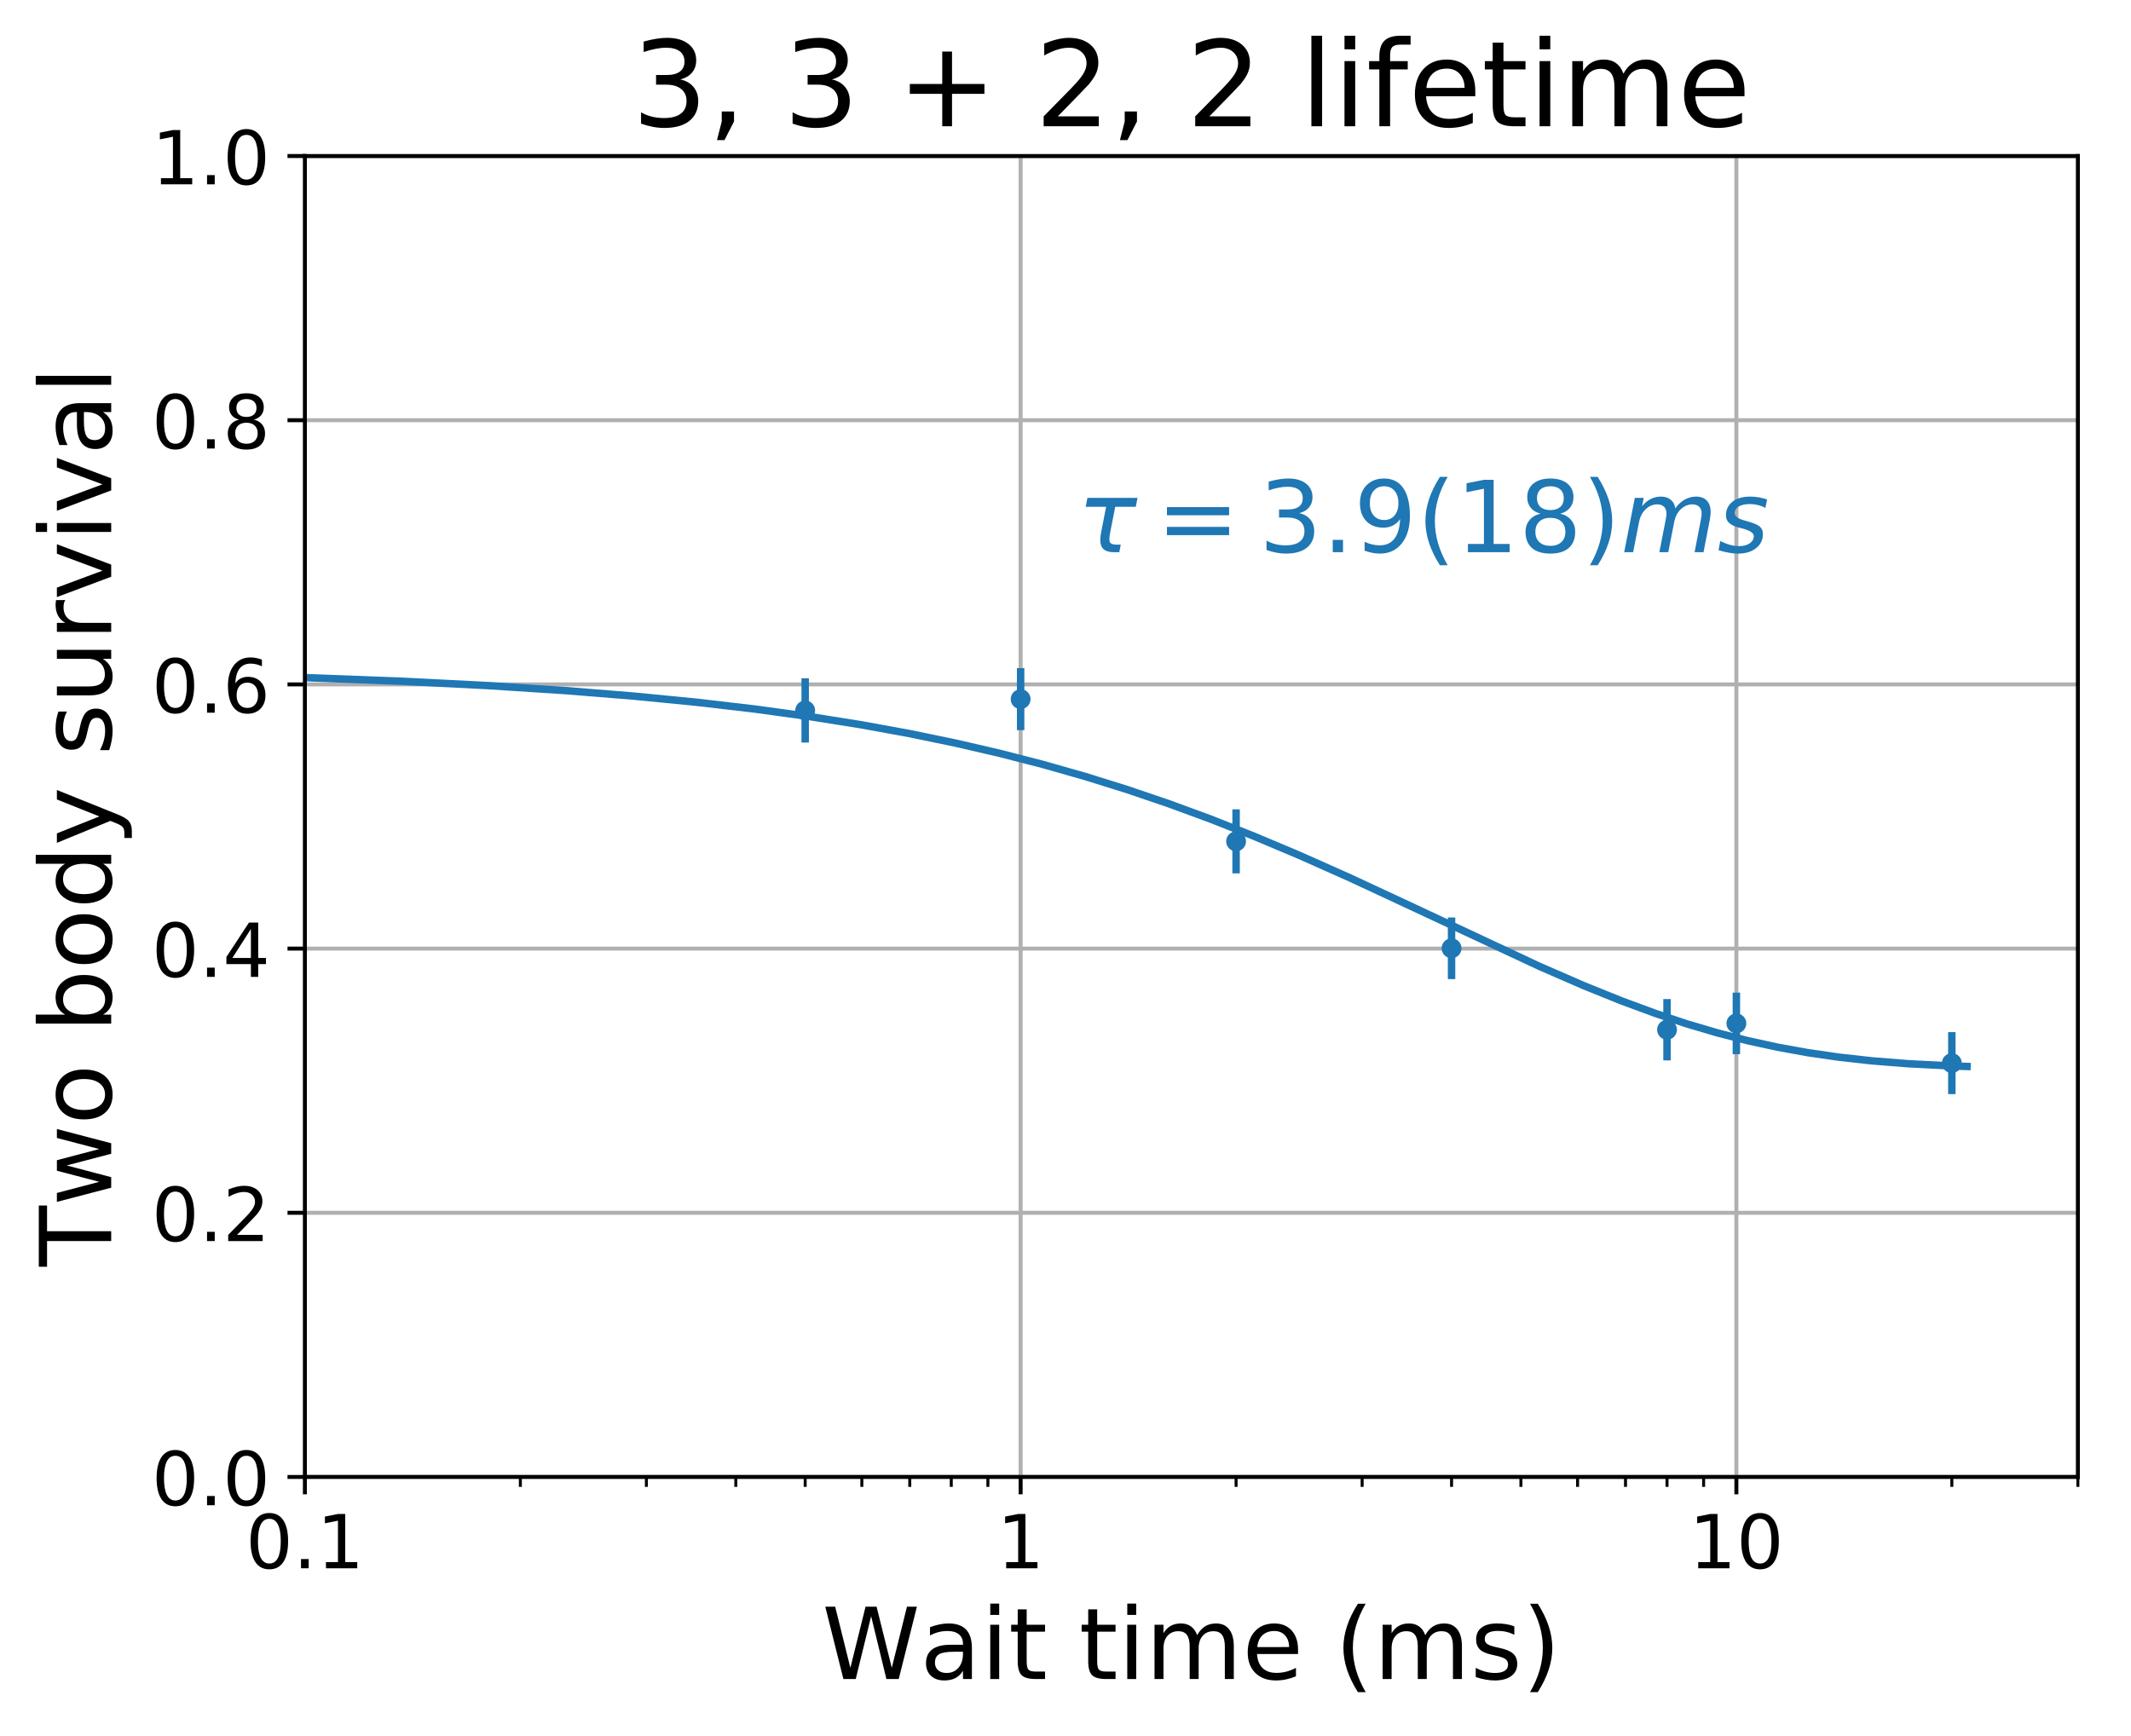
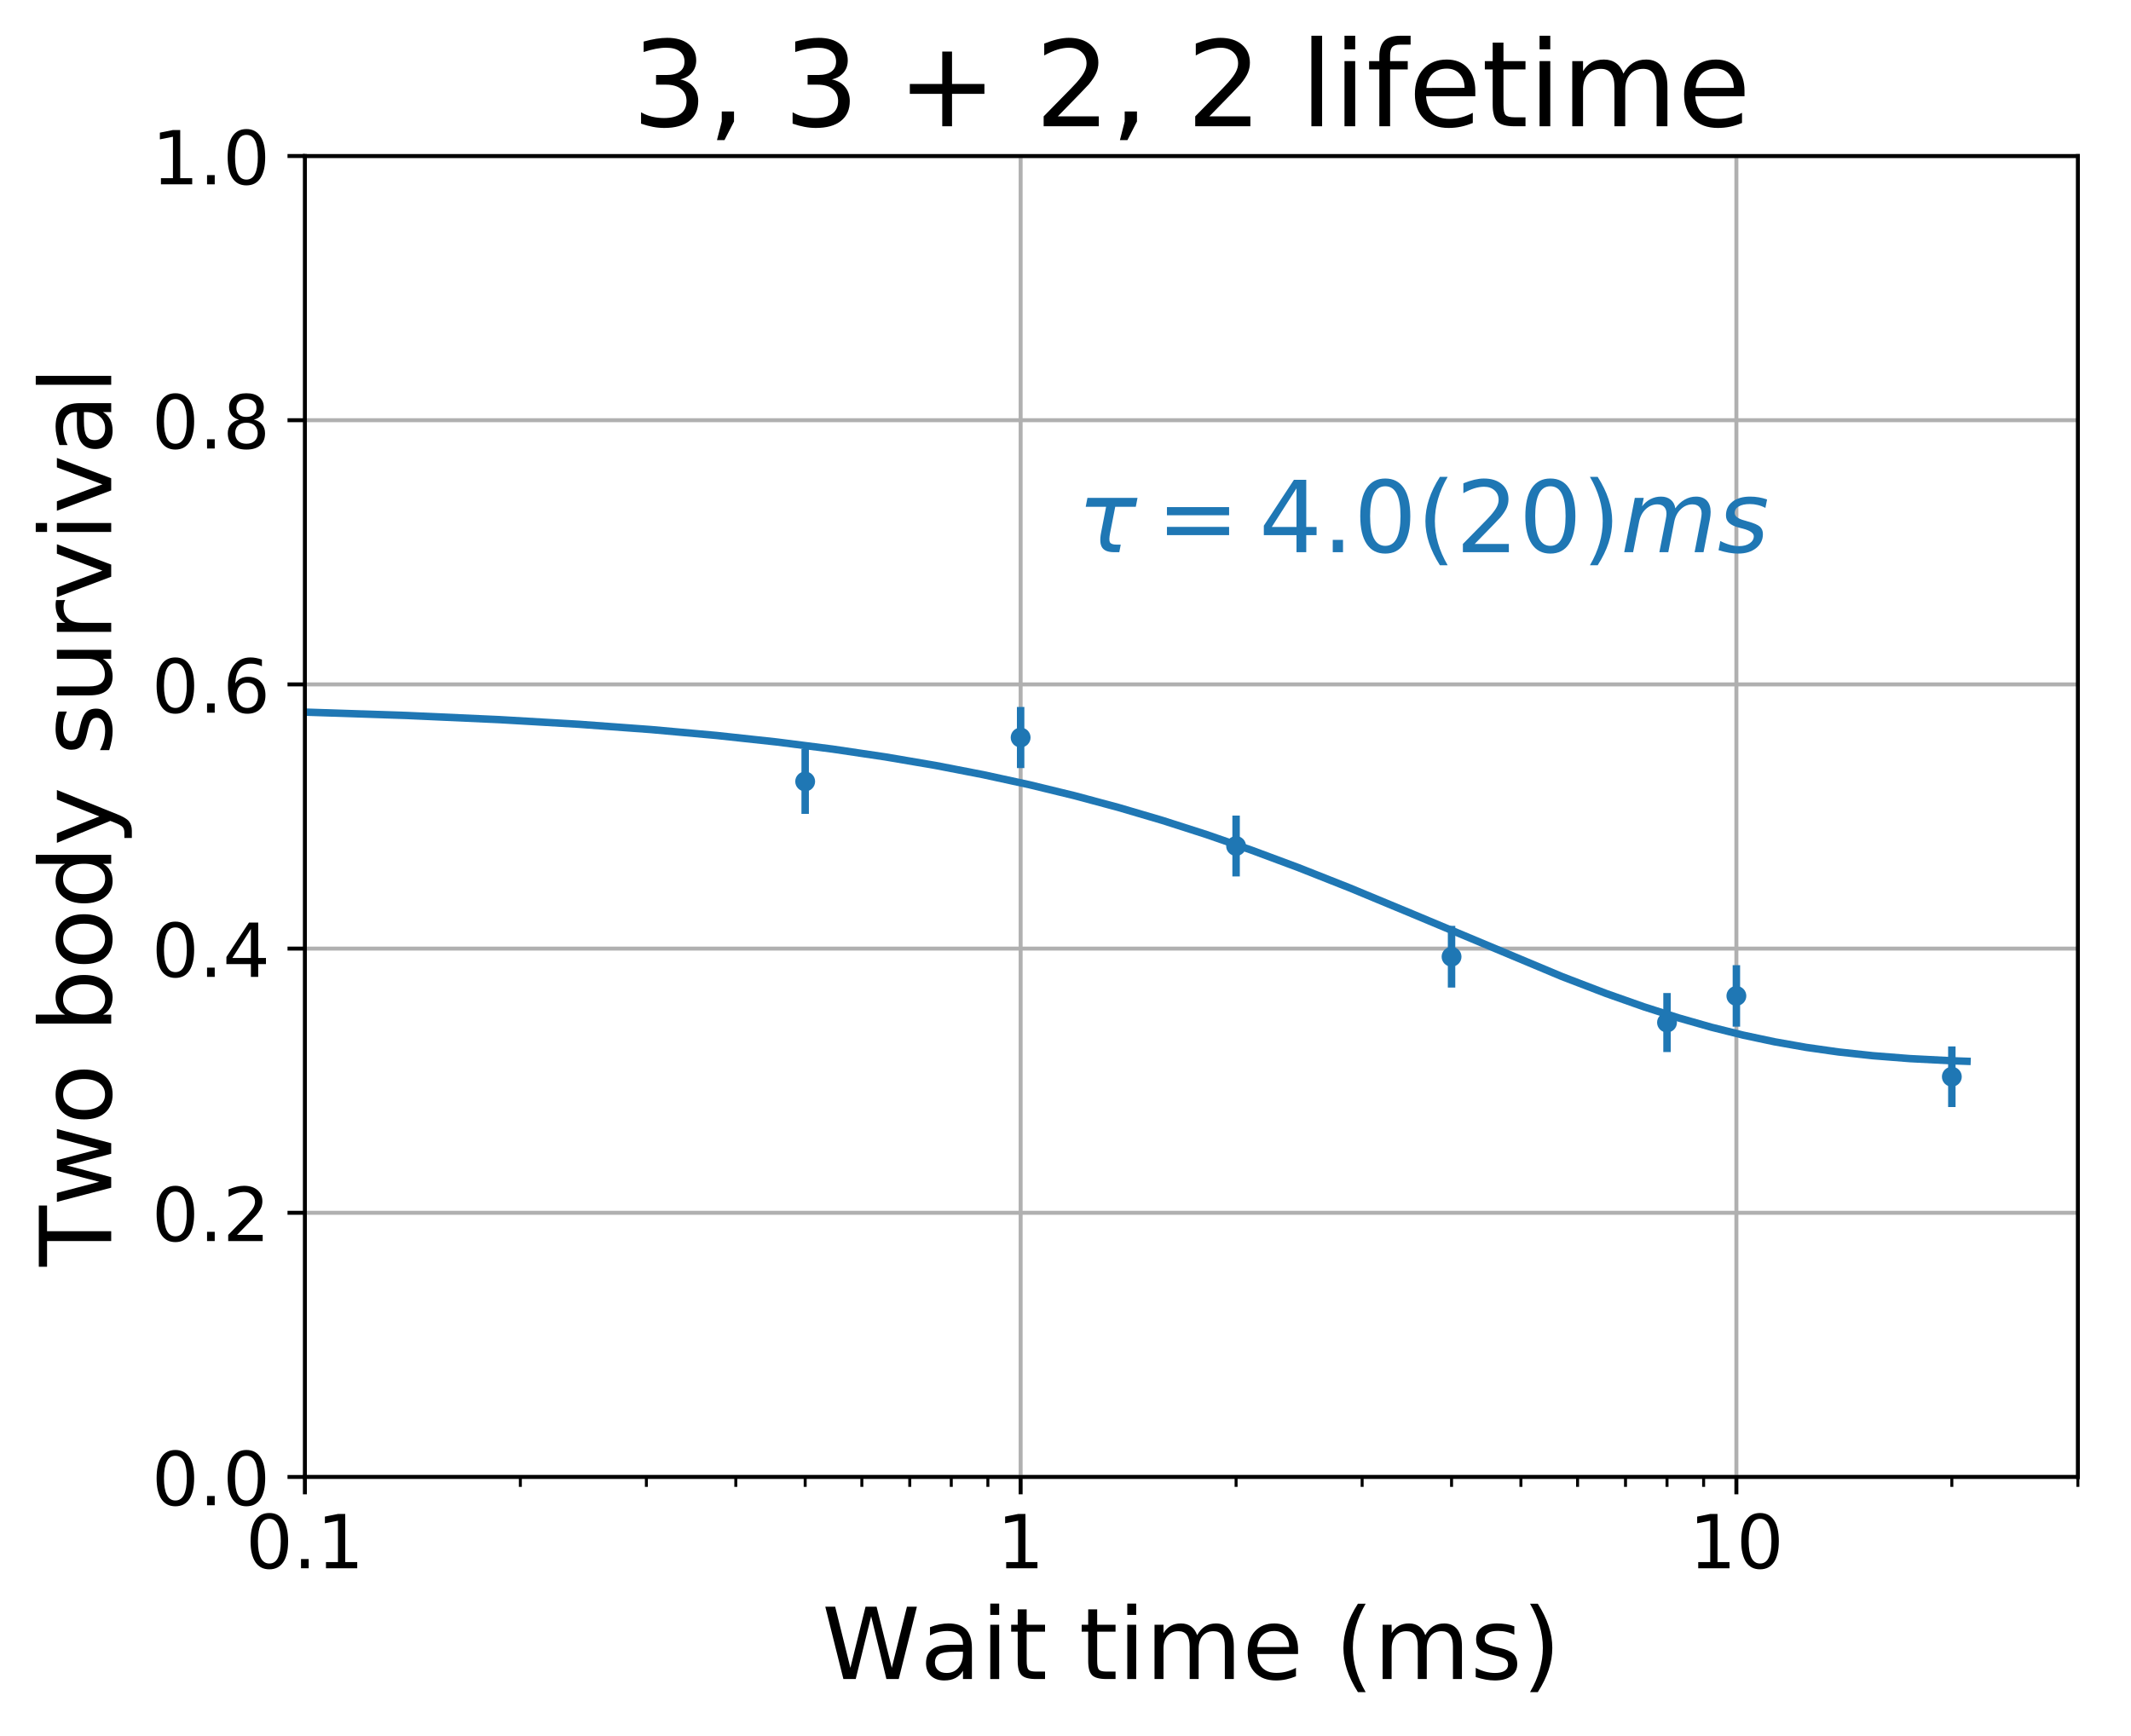
<svg xmlns="http://www.w3.org/2000/svg" xmlns:xlink="http://www.w3.org/1999/xlink" height="349.622pt" version="1.1" viewBox="0 0 429.231 349.622" width="429.231pt">
  <defs>
    <style type="text/css">
*{stroke-linecap:butt;stroke-linejoin:round;}
  </style>
  </defs>
  <g id="figure_1">
    <g id="patch_1">
      <path d="M 0 349.622  L 429.231 349.622  L 429.231 0  L 0 0  z " style="fill:none;" />
    </g>
    <g id="axes_1">
      <g id="patch_2">
        <path d="M 61.411 297.548  L 418.531 297.548  L 418.531 31.436  L 61.411 31.436  z " style="fill:none;" />
      </g>
      <g id="matplotlib.axis_1">
        <g id="xtick_1">
          <g id="line2d_1">
            <path clip-path="url(#pbcf3292bdb)" d="M 61.411 297.548  L 61.411 31.436  " style="fill:none;stroke:#b0b0b0;stroke-linecap:square;stroke-width:0.8;" />
          </g>
          <g id="line2d_2">
            <defs>
              <path d="M 0 0  L 0 3.5  " id="m005f0a59be" style="stroke:#000000;stroke-width:0.8;" />
            </defs>
            <g>
              <use style="stroke:#000000;stroke-width:0.8;" x="61.411" xlink:href="#m005f0a59be" y="297.548" />
            </g>
          </g>
          <g id="text_1">
            <defs>
              <path d="M 31.781 66.406  Q 24.172 66.406 20.328 58.906  Q 16.5 51.422 16.5 36.375  Q 16.5 21.391 20.328 13.891  Q 24.172 6.391 31.781 6.391  Q 39.453 6.391 43.281 13.891  Q 47.125 21.391 47.125 36.375  Q 47.125 51.422 43.281 58.906  Q 39.453 66.406 31.781 66.406  z M 31.781 74.219  Q 44.047 74.219 50.516 64.516  Q 56.984 54.828 56.984 36.375  Q 56.984 17.969 50.516 8.266  Q 44.047 -1.422 31.781 -1.422  Q 19.531 -1.422 13.062 8.266  Q 6.594 17.969 6.594 36.375  Q 6.594 54.828 13.062 64.516  Q 19.531 74.219 31.781 74.219  z " id="DejaVuSans-48" />
              <path d="M 10.688 12.406  L 21 12.406  L 21 0  L 10.688 0  z " id="DejaVuSans-46" />
              <path d="M 12.406 8.297  L 28.516 8.297  L 28.516 63.922  L 10.984 60.406  L 10.984 69.391  L 28.422 72.906  L 38.281 72.906  L 38.281 8.297  L 54.391 8.297  L 54.391 0  L 12.406 0  z " id="DejaVuSans-49" />
            </defs>
            <g transform="translate(49.48359 315.9459)scale(0.15 -0.15)">
              <use xlink:href="#DejaVuSans-48" />
              <use x="63.623" xlink:href="#DejaVuSans-46" />
              <use x="95.41" xlink:href="#DejaVuSans-49" />
            </g>
          </g>
        </g>
        <g id="xtick_2">
          <g id="line2d_3">
            <path clip-path="url(#pbcf3292bdb)" d="M 205.578 297.548  L 205.578 31.436  " style="fill:none;stroke:#b0b0b0;stroke-linecap:square;stroke-width:0.8;" />
          </g>
          <g id="line2d_4">
            <g>
              <use style="stroke:#000000;stroke-width:0.8;" x="205.578" xlink:href="#m005f0a59be" y="297.548" />
            </g>
          </g>
          <g id="text_2">
            <g transform="translate(200.8064 315.9459)scale(0.15 -0.15)">
              <use xlink:href="#DejaVuSans-49" />
            </g>
          </g>
        </g>
        <g id="xtick_3">
          <g id="line2d_5">
            <path clip-path="url(#pbcf3292bdb)" d="M 349.746 297.548  L 349.746 31.436  " style="fill:none;stroke:#b0b0b0;stroke-linecap:square;stroke-width:0.8;" />
          </g>
          <g id="line2d_6">
            <g>
              <use style="stroke:#000000;stroke-width:0.8;" x="349.746" xlink:href="#m005f0a59be" y="297.548" />
            </g>
          </g>
          <g id="text_3">
            <g transform="translate(340.2019 315.9459)scale(0.15 -0.15)">
              <use xlink:href="#DejaVuSans-49" />
              <use x="63.623" xlink:href="#DejaVuSans-48" />
            </g>
          </g>
        </g>
        <g id="xtick_4">
          <g id="line2d_7">
            <defs>
              <path d="M 0 0  L 0 2  " id="m6449f80ab4" style="stroke:#000000;stroke-width:0.6;" />
            </defs>
            <g>
              <use style="stroke:#000000;stroke-width:0.6;" x="104.81" xlink:href="#m6449f80ab4" y="297.548" />
            </g>
          </g>
        </g>
        <g id="xtick_5">
          <g id="line2d_8">
            <g>
              <use style="stroke:#000000;stroke-width:0.6;" x="130.196" xlink:href="#m6449f80ab4" y="297.548" />
            </g>
          </g>
        </g>
        <g id="xtick_6">
          <g id="line2d_9">
            <g>
              <use style="stroke:#000000;stroke-width:0.6;" x="148.208" xlink:href="#m6449f80ab4" y="297.548" />
            </g>
          </g>
        </g>
        <g id="xtick_7">
          <g id="line2d_10">
            <g>
              <use style="stroke:#000000;stroke-width:0.6;" x="162.18" xlink:href="#m6449f80ab4" y="297.548" />
            </g>
          </g>
        </g>
        <g id="xtick_8">
          <g id="line2d_11">
            <g>
              <use style="stroke:#000000;stroke-width:0.6;" x="173.595" xlink:href="#m6449f80ab4" y="297.548" />
            </g>
          </g>
        </g>
        <g id="xtick_9">
          <g id="line2d_12">
            <g>
              <use style="stroke:#000000;stroke-width:0.6;" x="183.246" xlink:href="#m6449f80ab4" y="297.548" />
            </g>
          </g>
        </g>
        <g id="xtick_10">
          <g id="line2d_13">
            <g>
              <use style="stroke:#000000;stroke-width:0.6;" x="191.607" xlink:href="#m6449f80ab4" y="297.548" />
            </g>
          </g>
        </g>
        <g id="xtick_11">
          <g id="line2d_14">
            <g>
              <use style="stroke:#000000;stroke-width:0.6;" x="198.982" xlink:href="#m6449f80ab4" y="297.548" />
            </g>
          </g>
        </g>
        <g id="xtick_12">
          <g id="line2d_15">
            <g>
              <use style="stroke:#000000;stroke-width:0.6;" x="248.977" xlink:href="#m6449f80ab4" y="297.548" />
            </g>
          </g>
        </g>
        <g id="xtick_13">
          <g id="line2d_16">
            <g>
              <use style="stroke:#000000;stroke-width:0.6;" x="274.364" xlink:href="#m6449f80ab4" y="297.548" />
            </g>
          </g>
        </g>
        <g id="xtick_14">
          <g id="line2d_17">
            <g>
              <use style="stroke:#000000;stroke-width:0.6;" x="292.376" xlink:href="#m6449f80ab4" y="297.548" />
            </g>
          </g>
        </g>
        <g id="xtick_15">
          <g id="line2d_18">
            <g>
              <use style="stroke:#000000;stroke-width:0.6;" x="306.347" xlink:href="#m6449f80ab4" y="297.548" />
            </g>
          </g>
        </g>
        <g id="xtick_16">
          <g id="line2d_19">
            <g>
              <use style="stroke:#000000;stroke-width:0.6;" x="317.762" xlink:href="#m6449f80ab4" y="297.548" />
            </g>
          </g>
        </g>
        <g id="xtick_17">
          <g id="line2d_20">
            <g>
              <use style="stroke:#000000;stroke-width:0.6;" x="327.414" xlink:href="#m6449f80ab4" y="297.548" />
            </g>
          </g>
        </g>
        <g id="xtick_18">
          <g id="line2d_21">
            <g>
              <use style="stroke:#000000;stroke-width:0.6;" x="335.774" xlink:href="#m6449f80ab4" y="297.548" />
            </g>
          </g>
        </g>
        <g id="xtick_19">
          <g id="line2d_22">
            <g>
              <use style="stroke:#000000;stroke-width:0.6;" x="343.149" xlink:href="#m6449f80ab4" y="297.548" />
            </g>
          </g>
        </g>
        <g id="xtick_20">
          <g id="line2d_23">
            <g>
              <use style="stroke:#000000;stroke-width:0.6;" x="393.144" xlink:href="#m6449f80ab4" y="297.548" />
            </g>
          </g>
        </g>
        <g id="xtick_21">
          <g id="line2d_24">
            <g>
              <use style="stroke:#000000;stroke-width:0.6;" x="418.531" xlink:href="#m6449f80ab4" y="297.548" />
            </g>
          </g>
        </g>
        <g id="text_4">
          <defs>
            <path d="M 3.328 72.906  L 13.281 72.906  L 28.609 11.281  L 43.891 72.906  L 54.984 72.906  L 70.312 11.281  L 85.594 72.906  L 95.609 72.906  L 77.297 0  L 64.891 0  L 49.516 63.281  L 33.984 0  L 21.578 0  z " id="DejaVuSans-87" />
            <path d="M 34.281 27.484  Q 23.391 27.484 19.188 25  Q 14.984 22.516 14.984 16.5  Q 14.984 11.719 18.141 8.906  Q 21.297 6.109 26.703 6.109  Q 34.188 6.109 38.703 11.406  Q 43.219 16.703 43.219 25.484  L 43.219 27.484  z M 52.203 31.203  L 52.203 0  L 43.219 0  L 43.219 8.297  Q 40.141 3.328 35.547 0.953  Q 30.953 -1.422 24.312 -1.422  Q 15.922 -1.422 10.953 3.297  Q 6 8.016 6 15.922  Q 6 25.141 12.172 29.828  Q 18.359 34.516 30.609 34.516  L 43.219 34.516  L 43.219 35.406  Q 43.219 41.609 39.141 45  Q 35.062 48.391 27.688 48.391  Q 23 48.391 18.547 47.266  Q 14.109 46.141 10.016 43.891  L 10.016 52.203  Q 14.938 54.109 19.578 55.047  Q 24.219 56 28.609 56  Q 40.484 56 46.344 49.844  Q 52.203 43.703 52.203 31.203  z " id="DejaVuSans-97" />
            <path d="M 9.422 54.688  L 18.406 54.688  L 18.406 0  L 9.422 0  z M 9.422 75.984  L 18.406 75.984  L 18.406 64.594  L 9.422 64.594  z " id="DejaVuSans-105" />
            <path d="M 18.312 70.219  L 18.312 54.688  L 36.812 54.688  L 36.812 47.703  L 18.312 47.703  L 18.312 18.016  Q 18.312 11.328 20.141 9.422  Q 21.969 7.516 27.594 7.516  L 36.812 7.516  L 36.812 0  L 27.594 0  Q 17.188 0 13.234 3.875  Q 9.281 7.766 9.281 18.016  L 9.281 47.703  L 2.688 47.703  L 2.688 54.688  L 9.281 54.688  L 9.281 70.219  z " id="DejaVuSans-116" />
            <path id="DejaVuSans-32" />
            <path d="M 52 44.188  Q 55.375 50.25 60.062 53.125  Q 64.75 56 71.094 56  Q 79.641 56 84.281 50.016  Q 88.922 44.047 88.922 33.016  L 88.922 0  L 79.891 0  L 79.891 32.719  Q 79.891 40.578 77.094 44.375  Q 74.312 48.188 68.609 48.188  Q 61.625 48.188 57.562 43.547  Q 53.516 38.922 53.516 30.906  L 53.516 0  L 44.484 0  L 44.484 32.719  Q 44.484 40.625 41.703 44.406  Q 38.922 48.188 33.109 48.188  Q 26.219 48.188 22.156 43.531  Q 18.109 38.875 18.109 30.906  L 18.109 0  L 9.078 0  L 9.078 54.688  L 18.109 54.688  L 18.109 46.188  Q 21.188 51.219 25.484 53.609  Q 29.781 56 35.688 56  Q 41.656 56 45.828 52.969  Q 50 49.953 52 44.188  z " id="DejaVuSans-109" />
            <path d="M 56.203 29.594  L 56.203 25.203  L 14.891 25.203  Q 15.484 15.922 20.484 11.062  Q 25.484 6.203 34.422 6.203  Q 39.594 6.203 44.453 7.469  Q 49.312 8.734 54.109 11.281  L 54.109 2.781  Q 49.266 0.734 44.188 -0.344  Q 39.109 -1.422 33.891 -1.422  Q 20.797 -1.422 13.156 6.188  Q 5.516 13.812 5.516 26.812  Q 5.516 40.234 12.766 48.109  Q 20.016 56 32.328 56  Q 43.359 56 49.781 48.891  Q 56.203 41.797 56.203 29.594  z M 47.219 32.234  Q 47.125 39.594 43.094 43.984  Q 39.062 48.391 32.422 48.391  Q 24.906 48.391 20.391 44.141  Q 15.875 39.891 15.188 32.172  z " id="DejaVuSans-101" />
            <path d="M 31 75.875  Q 24.469 64.656 21.281 53.656  Q 18.109 42.672 18.109 31.391  Q 18.109 20.125 21.312 9.062  Q 24.516 -2 31 -13.188  L 23.188 -13.188  Q 15.875 -1.703 12.234 9.375  Q 8.594 20.453 8.594 31.391  Q 8.594 42.281 12.203 53.312  Q 15.828 64.359 23.188 75.875  z " id="DejaVuSans-40" />
            <path d="M 44.281 53.078  L 44.281 44.578  Q 40.484 46.531 36.375 47.5  Q 32.281 48.484 27.875 48.484  Q 21.188 48.484 17.844 46.438  Q 14.5 44.391 14.5 40.281  Q 14.5 37.156 16.891 35.375  Q 19.281 33.594 26.516 31.984  L 29.594 31.297  Q 39.156 29.25 43.188 25.516  Q 47.219 21.781 47.219 15.094  Q 47.219 7.469 41.188 3.016  Q 35.156 -1.422 24.609 -1.422  Q 20.219 -1.422 15.453 -0.562  Q 10.688 0.297 5.422 2  L 5.422 11.281  Q 10.406 8.688 15.234 7.391  Q 20.062 6.109 24.812 6.109  Q 31.156 6.109 34.562 8.281  Q 37.984 10.453 37.984 14.406  Q 37.984 18.062 35.516 20.016  Q 33.062 21.969 24.703 23.781  L 21.578 24.516  Q 13.234 26.266 9.516 29.906  Q 5.812 33.547 5.812 39.891  Q 5.812 47.609 11.281 51.797  Q 16.75 56 26.812 56  Q 31.781 56 36.172 55.266  Q 40.578 54.547 44.281 53.078  z " id="DejaVuSans-115" />
            <path d="M 8.016 75.875  L 15.828 75.875  Q 23.141 64.359 26.781 53.312  Q 30.422 42.281 30.422 31.391  Q 30.422 20.453 26.781 9.375  Q 23.141 -1.703 15.828 -13.188  L 8.016 -13.188  Q 14.5 -2 17.703 9.062  Q 20.906 20.125 20.906 31.391  Q 20.906 42.672 17.703 53.656  Q 14.5 64.656 8.016 75.875  z " id="DejaVuSans-41" />
          </defs>
          <g transform="translate(165.5647 338.2623)scale(0.2 -0.2)">
            <use xlink:href="#DejaVuSans-87" />
            <use x="98.783" xlink:href="#DejaVuSans-97" />
            <use x="160.062" xlink:href="#DejaVuSans-105" />
            <use x="187.846" xlink:href="#DejaVuSans-116" />
            <use x="227.055" xlink:href="#DejaVuSans-32" />
            <use x="258.842" xlink:href="#DejaVuSans-116" />
            <use x="298.051" xlink:href="#DejaVuSans-105" />
            <use x="325.834" xlink:href="#DejaVuSans-109" />
            <use x="423.246" xlink:href="#DejaVuSans-101" />
            <use x="484.77" xlink:href="#DejaVuSans-32" />
            <use x="516.557" xlink:href="#DejaVuSans-40" />
            <use x="555.57" xlink:href="#DejaVuSans-109" />
            <use x="652.982" xlink:href="#DejaVuSans-115" />
            <use x="705.082" xlink:href="#DejaVuSans-41" />
          </g>
        </g>
      </g>
      <g id="matplotlib.axis_2">
        <g id="ytick_1">
          <g id="line2d_25">
            <path clip-path="url(#pbcf3292bdb)" d="M 61.411 297.548  L 418.531 297.548  " style="fill:none;stroke:#b0b0b0;stroke-linecap:square;stroke-width:0.8;" />
          </g>
          <g id="line2d_26">
            <defs>
              <path d="M 0 0  L -3.5 0  " id="mc3ce260a5b" style="stroke:#000000;stroke-width:0.8;" />
            </defs>
            <g>
              <use style="stroke:#000000;stroke-width:0.8;" x="61.411" xlink:href="#mc3ce260a5b" y="297.548" />
            </g>
          </g>
          <g id="text_5">
            <g transform="translate(30.55625 303.2471)scale(0.15 -0.15)">
              <use xlink:href="#DejaVuSans-48" />
              <use x="63.623" xlink:href="#DejaVuSans-46" />
              <use x="95.41" xlink:href="#DejaVuSans-48" />
            </g>
          </g>
        </g>
        <g id="ytick_2">
          <g id="line2d_27">
            <path clip-path="url(#pbcf3292bdb)" d="M 61.411 244.326  L 418.531 244.326  " style="fill:none;stroke:#b0b0b0;stroke-linecap:square;stroke-width:0.8;" />
          </g>
          <g id="line2d_28">
            <g>
              <use style="stroke:#000000;stroke-width:0.8;" x="61.411" xlink:href="#mc3ce260a5b" y="244.326" />
            </g>
          </g>
          <g id="text_6">
            <defs>
              <path d="M 19.188 8.297  L 53.609 8.297  L 53.609 0  L 7.328 0  L 7.328 8.297  Q 12.938 14.109 22.625 23.891  Q 32.328 33.688 34.812 36.531  Q 39.547 41.844 41.422 45.531  Q 43.312 49.219 43.312 52.781  Q 43.312 58.594 39.234 62.25  Q 35.156 65.922 28.609 65.922  Q 23.969 65.922 18.812 64.312  Q 13.672 62.703 7.812 59.422  L 7.812 69.391  Q 13.766 71.781 18.938 73  Q 24.125 74.219 28.422 74.219  Q 39.75 74.219 46.484 68.547  Q 53.219 62.891 53.219 53.422  Q 53.219 48.922 51.531 44.891  Q 49.859 40.875 45.406 35.406  Q 44.188 33.984 37.641 27.219  Q 31.109 20.453 19.188 8.297  z " id="DejaVuSans-50" />
            </defs>
            <g transform="translate(30.55625 250.0247)scale(0.15 -0.15)">
              <use xlink:href="#DejaVuSans-48" />
              <use x="63.623" xlink:href="#DejaVuSans-46" />
              <use x="95.41" xlink:href="#DejaVuSans-50" />
            </g>
          </g>
        </g>
        <g id="ytick_3">
          <g id="line2d_29">
            <path clip-path="url(#pbcf3292bdb)" d="M 61.411 191.103  L 418.531 191.103  " style="fill:none;stroke:#b0b0b0;stroke-linecap:square;stroke-width:0.8;" />
          </g>
          <g id="line2d_30">
            <g>
              <use style="stroke:#000000;stroke-width:0.8;" x="61.411" xlink:href="#mc3ce260a5b" y="191.103" />
            </g>
          </g>
          <g id="text_7">
            <defs>
              <path d="M 37.797 64.312  L 12.891 25.391  L 37.797 25.391  z M 35.203 72.906  L 47.609 72.906  L 47.609 25.391  L 58.016 25.391  L 58.016 17.188  L 47.609 17.188  L 47.609 0  L 37.797 0  L 37.797 17.188  L 4.891 17.188  L 4.891 26.703  z " id="DejaVuSans-52" />
            </defs>
            <g transform="translate(30.55625 196.8023)scale(0.15 -0.15)">
              <use xlink:href="#DejaVuSans-48" />
              <use x="63.623" xlink:href="#DejaVuSans-46" />
              <use x="95.41" xlink:href="#DejaVuSans-52" />
            </g>
          </g>
        </g>
        <g id="ytick_4">
          <g id="line2d_31">
            <path clip-path="url(#pbcf3292bdb)" d="M 61.411 137.881  L 418.531 137.881  " style="fill:none;stroke:#b0b0b0;stroke-linecap:square;stroke-width:0.8;" />
          </g>
          <g id="line2d_32">
            <g>
              <use style="stroke:#000000;stroke-width:0.8;" x="61.411" xlink:href="#mc3ce260a5b" y="137.881" />
            </g>
          </g>
          <g id="text_8">
            <defs>
              <path d="M 33.016 40.375  Q 26.375 40.375 22.484 35.828  Q 18.609 31.297 18.609 23.391  Q 18.609 15.531 22.484 10.953  Q 26.375 6.391 33.016 6.391  Q 39.656 6.391 43.531 10.953  Q 47.406 15.531 47.406 23.391  Q 47.406 31.297 43.531 35.828  Q 39.656 40.375 33.016 40.375  z M 52.594 71.297  L 52.594 62.312  Q 48.875 64.062 45.094 64.984  Q 41.312 65.922 37.594 65.922  Q 27.828 65.922 22.672 59.328  Q 17.531 52.734 16.797 39.406  Q 19.672 43.656 24.016 45.922  Q 28.375 48.188 33.594 48.188  Q 44.578 48.188 50.953 41.516  Q 57.328 34.859 57.328 23.391  Q 57.328 12.156 50.688 5.359  Q 44.047 -1.422 33.016 -1.422  Q 20.359 -1.422 13.672 8.266  Q 6.984 17.969 6.984 36.375  Q 6.984 53.656 15.188 63.938  Q 23.391 74.219 37.203 74.219  Q 40.922 74.219 44.703 73.484  Q 48.484 72.75 52.594 71.297  z " id="DejaVuSans-54" />
            </defs>
            <g transform="translate(30.55625 143.5799)scale(0.15 -0.15)">
              <use xlink:href="#DejaVuSans-48" />
              <use x="63.623" xlink:href="#DejaVuSans-46" />
              <use x="95.41" xlink:href="#DejaVuSans-54" />
            </g>
          </g>
        </g>
        <g id="ytick_5">
          <g id="line2d_33">
            <path clip-path="url(#pbcf3292bdb)" d="M 61.411 84.659  L 418.531 84.659  " style="fill:none;stroke:#b0b0b0;stroke-linecap:square;stroke-width:0.8;" />
          </g>
          <g id="line2d_34">
            <g>
              <use style="stroke:#000000;stroke-width:0.8;" x="61.411" xlink:href="#mc3ce260a5b" y="84.659" />
            </g>
          </g>
          <g id="text_9">
            <defs>
              <path d="M 31.781 34.625  Q 24.75 34.625 20.719 30.859  Q 16.703 27.094 16.703 20.516  Q 16.703 13.922 20.719 10.156  Q 24.75 6.391 31.781 6.391  Q 38.812 6.391 42.859 10.172  Q 46.922 13.969 46.922 20.516  Q 46.922 27.094 42.891 30.859  Q 38.875 34.625 31.781 34.625  z M 21.922 38.812  Q 15.578 40.375 12.031 44.719  Q 8.5 49.078 8.5 55.328  Q 8.5 64.062 14.719 69.141  Q 20.953 74.219 31.781 74.219  Q 42.672 74.219 48.875 69.141  Q 55.078 64.062 55.078 55.328  Q 55.078 49.078 51.531 44.719  Q 48 40.375 41.703 38.812  Q 48.828 37.156 52.797 32.312  Q 56.781 27.484 56.781 20.516  Q 56.781 9.906 50.312 4.234  Q 43.844 -1.422 31.781 -1.422  Q 19.734 -1.422 13.25 4.234  Q 6.781 9.906 6.781 20.516  Q 6.781 27.484 10.781 32.312  Q 14.797 37.156 21.922 38.812  z M 18.312 54.391  Q 18.312 48.734 21.844 45.562  Q 25.391 42.391 31.781 42.391  Q 38.141 42.391 41.719 45.562  Q 45.312 48.734 45.312 54.391  Q 45.312 60.062 41.719 63.234  Q 38.141 66.406 31.781 66.406  Q 25.391 66.406 21.844 63.234  Q 18.312 60.062 18.312 54.391  z " id="DejaVuSans-56" />
            </defs>
            <g transform="translate(30.55625 90.35748)scale(0.15 -0.15)">
              <use xlink:href="#DejaVuSans-48" />
              <use x="63.623" xlink:href="#DejaVuSans-46" />
              <use x="95.41" xlink:href="#DejaVuSans-56" />
            </g>
          </g>
        </g>
        <g id="ytick_6">
          <g id="line2d_35">
            <path clip-path="url(#pbcf3292bdb)" d="M 61.411 31.436  L 418.531 31.436  " style="fill:none;stroke:#b0b0b0;stroke-linecap:square;stroke-width:0.8;" />
          </g>
          <g id="line2d_36">
            <g>
              <use style="stroke:#000000;stroke-width:0.8;" x="61.411" xlink:href="#mc3ce260a5b" y="31.436" />
            </g>
          </g>
          <g id="text_10">
            <g transform="translate(30.55625 37.13508)scale(0.15 -0.15)">
              <use xlink:href="#DejaVuSans-49" />
              <use x="63.623" xlink:href="#DejaVuSans-46" />
              <use x="95.41" xlink:href="#DejaVuSans-48" />
            </g>
          </g>
        </g>
        <g id="text_11">
          <defs>
            <path d="M -0.297 72.906  L 61.375 72.906  L 61.375 64.594  L 35.5 64.594  L 35.5 0  L 25.594 0  L 25.594 64.594  L -0.297 64.594  z " id="DejaVuSans-84" />
            <path d="M 4.203 54.688  L 13.188 54.688  L 24.422 12.016  L 35.594 54.688  L 46.188 54.688  L 57.422 12.016  L 68.609 54.688  L 77.594 54.688  L 63.281 0  L 52.688 0  L 40.922 44.828  L 29.109 0  L 18.5 0  z " id="DejaVuSans-119" />
            <path d="M 30.609 48.391  Q 23.391 48.391 19.188 42.75  Q 14.984 37.109 14.984 27.297  Q 14.984 17.484 19.156 11.844  Q 23.344 6.203 30.609 6.203  Q 37.797 6.203 41.984 11.859  Q 46.188 17.531 46.188 27.297  Q 46.188 37.016 41.984 42.703  Q 37.797 48.391 30.609 48.391  z M 30.609 56  Q 42.328 56 49.016 48.375  Q 55.719 40.766 55.719 27.297  Q 55.719 13.875 49.016 6.219  Q 42.328 -1.422 30.609 -1.422  Q 18.844 -1.422 12.172 6.219  Q 5.516 13.875 5.516 27.297  Q 5.516 40.766 12.172 48.375  Q 18.844 56 30.609 56  z " id="DejaVuSans-111" />
            <path d="M 48.688 27.297  Q 48.688 37.203 44.609 42.844  Q 40.531 48.484 33.406 48.484  Q 26.266 48.484 22.188 42.844  Q 18.109 37.203 18.109 27.297  Q 18.109 17.391 22.188 11.75  Q 26.266 6.109 33.406 6.109  Q 40.531 6.109 44.609 11.75  Q 48.688 17.391 48.688 27.297  z M 18.109 46.391  Q 20.953 51.266 25.266 53.625  Q 29.594 56 35.594 56  Q 45.562 56 51.781 48.094  Q 58.016 40.188 58.016 27.297  Q 58.016 14.406 51.781 6.484  Q 45.562 -1.422 35.594 -1.422  Q 29.594 -1.422 25.266 0.953  Q 20.953 3.328 18.109 8.203  L 18.109 0  L 9.078 0  L 9.078 75.984  L 18.109 75.984  z " id="DejaVuSans-98" />
            <path d="M 45.406 46.391  L 45.406 75.984  L 54.391 75.984  L 54.391 0  L 45.406 0  L 45.406 8.203  Q 42.578 3.328 38.25 0.953  Q 33.938 -1.422 27.875 -1.422  Q 17.969 -1.422 11.734 6.484  Q 5.516 14.406 5.516 27.297  Q 5.516 40.188 11.734 48.094  Q 17.969 56 27.875 56  Q 33.938 56 38.25 53.625  Q 42.578 51.266 45.406 46.391  z M 14.797 27.297  Q 14.797 17.391 18.875 11.75  Q 22.953 6.109 30.078 6.109  Q 37.203 6.109 41.297 11.75  Q 45.406 17.391 45.406 27.297  Q 45.406 37.203 41.297 42.844  Q 37.203 48.484 30.078 48.484  Q 22.953 48.484 18.875 42.844  Q 14.797 37.203 14.797 27.297  z " id="DejaVuSans-100" />
            <path d="M 32.172 -5.078  Q 28.375 -14.844 24.75 -17.812  Q 21.141 -20.797 15.094 -20.797  L 7.906 -20.797  L 7.906 -13.281  L 13.188 -13.281  Q 16.891 -13.281 18.938 -11.516  Q 21 -9.766 23.484 -3.219  L 25.094 0.875  L 2.984 54.688  L 12.5 54.688  L 29.594 11.922  L 46.688 54.688  L 56.203 54.688  z " id="DejaVuSans-121" />
            <path d="M 8.5 21.578  L 8.5 54.688  L 17.484 54.688  L 17.484 21.922  Q 17.484 14.156 20.5 10.266  Q 23.531 6.391 29.594 6.391  Q 36.859 6.391 41.078 11.031  Q 45.312 15.672 45.312 23.688  L 45.312 54.688  L 54.297 54.688  L 54.297 0  L 45.312 0  L 45.312 8.406  Q 42.047 3.422 37.719 1  Q 33.406 -1.422 27.688 -1.422  Q 18.266 -1.422 13.375 4.438  Q 8.5 10.297 8.5 21.578  z M 31.109 56  z " id="DejaVuSans-117" />
            <path d="M 41.109 46.297  Q 39.594 47.172 37.812 47.578  Q 36.031 48 33.891 48  Q 26.266 48 22.188 43.047  Q 18.109 38.094 18.109 28.812  L 18.109 0  L 9.078 0  L 9.078 54.688  L 18.109 54.688  L 18.109 46.188  Q 20.953 51.172 25.484 53.578  Q 30.031 56 36.531 56  Q 37.453 56 38.578 55.875  Q 39.703 55.766 41.062 55.516  z " id="DejaVuSans-114" />
            <path d="M 2.984 54.688  L 12.5 54.688  L 29.594 8.797  L 46.688 54.688  L 56.203 54.688  L 35.688 0  L 23.484 0  z " id="DejaVuSans-118" />
            <path d="M 9.422 75.984  L 18.406 75.984  L 18.406 0  L 9.422 0  z " id="DejaVuSans-108" />
          </defs>
          <g transform="translate(22.39688 255.1422)rotate(-90)scale(0.2 -0.2)">
            <use xlink:href="#DejaVuSans-84" />
            <use x="60.834" xlink:href="#DejaVuSans-119" />
            <use x="142.621" xlink:href="#DejaVuSans-111" />
            <use x="203.803" xlink:href="#DejaVuSans-32" />
            <use x="235.59" xlink:href="#DejaVuSans-98" />
            <use x="299.066" xlink:href="#DejaVuSans-111" />
            <use x="360.248" xlink:href="#DejaVuSans-100" />
            <use x="423.725" xlink:href="#DejaVuSans-121" />
            <use x="482.904" xlink:href="#DejaVuSans-32" />
            <use x="514.691" xlink:href="#DejaVuSans-115" />
            <use x="566.791" xlink:href="#DejaVuSans-117" />
            <use x="630.17" xlink:href="#DejaVuSans-114" />
            <use x="671.283" xlink:href="#DejaVuSans-118" />
            <use x="730.463" xlink:href="#DejaVuSans-105" />
            <use x="758.246" xlink:href="#DejaVuSans-118" />
            <use x="817.426" xlink:href="#DejaVuSans-97" />
            <use x="878.705" xlink:href="#DejaVuSans-108" />
          </g>
        </g>
      </g>
      <g id="LineCollection_1">
        <path clip-path="url(#pbcf3292bdb)" style="fill:none;stroke:#1f77b4;stroke-width:1.5;" />
-         <path clip-path="url(#pbcf3292bdb)" d="M 162.18 149.603  L 162.18 136.648  " style="fill:none;stroke:#1f77b4;stroke-width:1.5;" />
-         <path clip-path="url(#pbcf3292bdb)" d="M 205.578 147.1  L 205.578 134.602  " style="fill:none;stroke:#1f77b4;stroke-width:1.5;" />
-         <path clip-path="url(#pbcf3292bdb)" d="M 248.977 175.951  L 248.977 163.052  " style="fill:none;stroke:#1f77b4;stroke-width:1.5;" />
-         <path clip-path="url(#pbcf3292bdb)" d="M 292.376 197.251  L 292.376 184.835  " style="fill:none;stroke:#1f77b4;stroke-width:1.5;" />
-         <path clip-path="url(#pbcf3292bdb)" d="M 335.774 213.636  L 335.774 201.274  " style="fill:none;stroke:#1f77b4;stroke-width:1.5;" />
-         <path clip-path="url(#pbcf3292bdb)" d="M 349.746 212.374  L 349.746 199.971  " style="fill:none;stroke:#1f77b4;stroke-width:1.5;" />
-         <path clip-path="url(#pbcf3292bdb)" d="M 393.144 220.416  L 393.144 207.935  " style="fill:none;stroke:#1f77b4;stroke-width:1.5;" />
+         <path clip-path="url(#pbcf3292bdb)" d="M 162.18 163.961  L 162.18 150.916  " style="fill:none;stroke:#1f77b4;stroke-width:1.5;" />
+         <path clip-path="url(#pbcf3292bdb)" d="M 205.578 154.743  L 205.578 142.424  " style="fill:none;stroke:#1f77b4;stroke-width:1.5;" />
+         <path clip-path="url(#pbcf3292bdb)" d="M 248.977 176.569  L 248.977 164.306  " style="fill:none;stroke:#1f77b4;stroke-width:1.5;" />
+         <path clip-path="url(#pbcf3292bdb)" d="M 292.376 198.956  L 292.376 186.532  " style="fill:none;stroke:#1f77b4;stroke-width:1.5;" />
+         <path clip-path="url(#pbcf3292bdb)" d="M 335.774 211.944  L 335.774 200.053  " style="fill:none;stroke:#1f77b4;stroke-width:1.5;" />
+         <path clip-path="url(#pbcf3292bdb)" d="M 349.746 206.835  L 349.746 194.442  " style="fill:none;stroke:#1f77b4;stroke-width:1.5;" />
+         <path clip-path="url(#pbcf3292bdb)" d="M 393.144 223.024  L 393.144 210.813  " style="fill:none;stroke:#1f77b4;stroke-width:1.5;" />
      </g>
      <g id="line2d_37">
-         <path clip-path="url(#pbcf3292bdb)" d="M 60.598 136.482  L 80.899 137.246  L 98.428 138.129  L 113.838 139.125  L 127.581 140.231  L 140.353 141.48  L 152.202 142.866  L 163.204 144.379  L 173.444 146.011  L 183.19 147.788  L 192.437 149.698  L 201.343 151.76  L 210.002 153.99  L 218.576 156.429  L 226.964 159.045  L 235.348 161.893  L 243.82 165.007  L 252.537 168.448  L 261.761 172.333  L 271.977 176.884  L 284.818 182.865  L 310.081 194.685  L 318.981 198.56  L 326.544 201.615  L 333.393 204.146  L 339.814 206.284  L 345.973 208.101  L 352 209.649  L 358.007 210.962  L 364.097 212.066  L 370.398 212.98  L 377.056 213.72  L 384.312 214.297  L 392.544 214.724  L 396.199 214.853  L 396.199 214.853  " style="fill:none;stroke:#1f77b4;stroke-linecap:square;stroke-width:1.5;" />
+         <path clip-path="url(#pbcf3292bdb)" d="M 60.598 143.437  L 81.855 144.138  L 100.574 144.978  L 116.621 145.915  L 131.135 146.98  L 144.324 148.167  L 156.377 149.47  L 167.696 150.912  L 178.304 152.485  L 188.418 154.207  L 198.02 156.065  L 207.374 158.1  L 216.402 160.291  L 225.259 162.667  L 234.109 165.273  L 242.958 168.111  L 252.038 171.26  L 261.493 174.776  L 271.84 178.867  L 284.446 184.102  L 314.643 196.749  L 323.479 200.138  L 331.116 202.833  L 338.111 205.069  L 344.717 206.949  L 351.119 208.54  L 357.44 209.882  L 363.803 211.006  L 370.341 211.934  L 377.226 212.684  L 384.682 213.269  L 393.106 213.701  L 396.199 213.811  L 396.199 213.811  " style="fill:none;stroke:#1f77b4;stroke-linecap:square;stroke-width:1.5;" />
      </g>
      <g id="line2d_38">
        <defs>
          <path d="M 0 1.5  C 0.398 1.5 0.779 1.342 1.061 1.061  C 1.342 0.779 1.5 0.398 1.5 0  C 1.5 -0.398 1.342 -0.779 1.061 -1.061  C 0.779 -1.342 0.398 -1.5 0 -1.5  C -0.398 -1.5 -0.779 -1.342 -1.061 -1.061  C -1.342 -0.779 -1.5 -0.398 -1.5 0  C -1.5 0.398 -1.342 0.779 -1.061 1.061  C -0.779 1.342 -0.398 1.5 0 1.5  z " id="mb8bc26594a" style="stroke:#1f77b4;" />
        </defs>
        <g clip-path="url(#pbcf3292bdb)">
-           <use style="fill:#1f77b4;stroke:#1f77b4;" x="-1" xlink:href="#mb8bc26594a" y="143.124" />
-           <use style="fill:#1f77b4;stroke:#1f77b4;" x="162.18" xlink:href="#mb8bc26594a" y="143.126" />
-           <use style="fill:#1f77b4;stroke:#1f77b4;" x="205.578" xlink:href="#mb8bc26594a" y="140.851" />
-           <use style="fill:#1f77b4;stroke:#1f77b4;" x="248.977" xlink:href="#mb8bc26594a" y="169.501" />
-           <use style="fill:#1f77b4;stroke:#1f77b4;" x="292.376" xlink:href="#mb8bc26594a" y="191.043" />
-           <use style="fill:#1f77b4;stroke:#1f77b4;" x="335.774" xlink:href="#mb8bc26594a" y="207.455" />
-           <use style="fill:#1f77b4;stroke:#1f77b4;" x="349.746" xlink:href="#mb8bc26594a" y="206.172" />
-           <use style="fill:#1f77b4;stroke:#1f77b4;" x="393.144" xlink:href="#mb8bc26594a" y="214.176" />
+           <use style="fill:#1f77b4;stroke:#1f77b4;" x="-1" xlink:href="#mb8bc26594a" y="157.42" />
+           <use style="fill:#1f77b4;stroke:#1f77b4;" x="162.18" xlink:href="#mb8bc26594a" y="157.439" />
+           <use style="fill:#1f77b4;stroke:#1f77b4;" x="205.578" xlink:href="#mb8bc26594a" y="148.583" />
+           <use style="fill:#1f77b4;stroke:#1f77b4;" x="248.977" xlink:href="#mb8bc26594a" y="170.437" />
+           <use style="fill:#1f77b4;stroke:#1f77b4;" x="292.376" xlink:href="#mb8bc26594a" y="192.744" />
+           <use style="fill:#1f77b4;stroke:#1f77b4;" x="335.774" xlink:href="#mb8bc26594a" y="205.999" />
+           <use style="fill:#1f77b4;stroke:#1f77b4;" x="349.746" xlink:href="#mb8bc26594a" y="200.639" />
+           <use style="fill:#1f77b4;stroke:#1f77b4;" x="393.144" xlink:href="#mb8bc26594a" y="216.918" />
        </g>
      </g>
      <g id="patch_3">
        <path d="M 61.411 297.548  L 61.411 31.436  " style="fill:none;stroke:#000000;stroke-linecap:square;stroke-linejoin:miter;stroke-width:0.8;" />
      </g>
      <g id="patch_4">
        <path d="M 418.531 297.548  L 418.531 31.436  " style="fill:none;stroke:#000000;stroke-linecap:square;stroke-linejoin:miter;stroke-width:0.8;" />
      </g>
      <g id="patch_5">
        <path d="M 61.411 297.548  L 418.531 297.548  " style="fill:none;stroke:#000000;stroke-linecap:square;stroke-linejoin:miter;stroke-width:0.8;" />
      </g>
      <g id="patch_6">
        <path d="M 61.411 31.436  L 418.531 31.436  " style="fill:none;stroke:#000000;stroke-linecap:square;stroke-linejoin:miter;stroke-width:0.8;" />
      </g>
      <g id="text_12">
        <defs>
          <path d="M 32.859 9.969  Q 34.188 7.625 39.453 7.625  L 43.75 7.625  L 42.281 0  L 36.922 0  Q 28.125 0 25 4.688  Q 21.922 9.469 23.969 19.828  L 29 45.703  L 8.453 45.703  L 10.203 54.688  L 60.641 54.688  L 58.891 45.703  L 38.188 45.703  L 33.016 19.281  Q 31.641 12.203 32.859 9.969  z " id="DejaVuSans-Oblique-964" />
          <path d="M 10.594 45.406  L 73.188 45.406  L 73.188 37.203  L 10.594 37.203  z M 10.594 25.484  L 73.188 25.484  L 73.188 17.188  L 10.594 17.188  z " id="DejaVuSans-61" />
-           <path d="M 40.578 39.312  Q 47.656 37.797 51.625 33  Q 55.609 28.219 55.609 21.188  Q 55.609 10.406 48.188 4.484  Q 40.766 -1.422 27.094 -1.422  Q 22.516 -1.422 17.656 -0.516  Q 12.797 0.391 7.625 2.203  L 7.625 11.719  Q 11.719 9.328 16.594 8.109  Q 21.484 6.891 26.812 6.891  Q 36.078 6.891 40.938 10.547  Q 45.797 14.203 45.797 21.188  Q 45.797 27.641 41.281 31.266  Q 36.766 34.906 28.719 34.906  L 20.219 34.906  L 20.219 43.016  L 29.109 43.016  Q 36.375 43.016 40.234 45.922  Q 44.094 48.828 44.094 54.297  Q 44.094 59.906 40.109 62.906  Q 36.141 65.922 28.719 65.922  Q 24.656 65.922 20.016 65.031  Q 15.375 64.156 9.812 62.312  L 9.812 71.094  Q 15.438 72.656 20.344 73.438  Q 25.25 74.219 29.594 74.219  Q 40.828 74.219 47.359 69.109  Q 53.906 64.016 53.906 55.328  Q 53.906 49.266 50.438 45.094  Q 46.969 40.922 40.578 39.312  z " id="DejaVuSans-51" />
-           <path d="M 10.984 1.516  L 10.984 10.5  Q 14.703 8.734 18.5 7.812  Q 22.312 6.891 25.984 6.891  Q 35.75 6.891 40.891 13.453  Q 46.047 20.016 46.781 33.406  Q 43.953 29.203 39.594 26.953  Q 35.25 24.703 29.984 24.703  Q 19.047 24.703 12.672 31.312  Q 6.297 37.938 6.297 49.422  Q 6.297 60.641 12.938 67.422  Q 19.578 74.219 30.609 74.219  Q 43.266 74.219 49.922 64.516  Q 56.594 54.828 56.594 36.375  Q 56.594 19.141 48.406 8.859  Q 40.234 -1.422 26.422 -1.422  Q 22.703 -1.422 18.891 -0.688  Q 15.094 0.047 10.984 1.516  z M 30.609 32.422  Q 37.25 32.422 41.125 36.953  Q 45.016 41.5 45.016 49.422  Q 45.016 57.281 41.125 61.844  Q 37.25 66.406 30.609 66.406  Q 23.969 66.406 20.094 61.844  Q 16.219 57.281 16.219 49.422  Q 16.219 41.5 20.094 36.953  Q 23.969 32.422 30.609 32.422  z " id="DejaVuSans-57" />
          <path d="M 89.797 33.016  L 83.406 0  L 74.422 0  L 80.719 32.719  Q 81.109 34.812 81.297 36.328  Q 81.5 37.844 81.5 38.922  Q 81.5 43.312 79.047 45.75  Q 76.609 48.188 72.219 48.188  Q 65.672 48.188 60.547 43.281  Q 55.422 38.375 53.906 30.516  L 47.906 0  L 38.922 0  L 45.312 32.719  Q 45.703 34.516 45.891 36.047  Q 46.094 37.594 46.094 38.812  Q 46.094 43.266 43.656 45.719  Q 41.219 48.188 36.922 48.188  Q 30.281 48.188 25.141 43.281  Q 20.016 38.375 18.5 30.516  L 12.5 0  L 3.516 0  L 14.203 54.688  L 23.188 54.688  L 21.484 46.188  Q 25.141 50.984 30.047 53.484  Q 34.969 56 40.578 56  Q 46.531 56 50.359 52.875  Q 54.203 49.75 54.984 44.188  Q 59.078 49.953 64.469 52.969  Q 69.875 56 75.875 56  Q 82.906 56 86.734 51.953  Q 90.578 47.906 90.578 40.484  Q 90.578 38.875 90.375 36.938  Q 90.188 35.016 89.797 33.016  z " id="DejaVuSans-Oblique-109" />
          <path d="M 50 53.078  L 48.297 44.578  Q 44.734 46.531 40.766 47.5  Q 36.812 48.484 32.625 48.484  Q 25.531 48.484 21.453 46.062  Q 17.391 43.656 17.391 39.5  Q 17.391 34.672 26.859 32.078  Q 27.594 31.891 27.938 31.781  L 30.812 30.906  Q 39.797 28.422 42.797 25.688  Q 45.797 22.953 45.797 18.219  Q 45.797 9.516 38.891 4.047  Q 31.984 -1.422 20.797 -1.422  Q 16.453 -1.422 11.672 -0.578  Q 6.891 0.25 1.125 2  L 2.875 11.281  Q 7.812 8.734 12.594 7.422  Q 17.391 6.109 21.781 6.109  Q 28.375 6.109 32.5 8.938  Q 36.625 11.766 36.625 16.109  Q 36.625 20.797 25.781 23.688  L 24.859 23.922  L 21.781 24.703  Q 14.938 26.516 11.766 29.469  Q 8.594 32.422 8.594 37.016  Q 8.594 45.75 15.156 50.875  Q 21.734 56 33.016 56  Q 37.453 56 41.672 55.266  Q 45.906 54.547 50 53.078  z " id="DejaVuSans-Oblique-115" />
        </defs>
        <g style="fill:#1f77b4;" transform="translate(216.9936 111.2699)scale(0.2 -0.2)">
          <use transform="translate(0 0.125)" xlink:href="#DejaVuSans-Oblique-964" />
          <use transform="translate(79.6875 0.125)" xlink:href="#DejaVuSans-61" />
-           <use transform="translate(182.959 0.125)" xlink:href="#DejaVuSans-51" />
+           <use transform="translate(182.959 0.125)" xlink:href="#DejaVuSans-52" />
          <use transform="translate(246.582 0.125)" xlink:href="#DejaVuSans-46" />
-           <use transform="translate(278.3691 0.125)" xlink:href="#DejaVuSans-57" />
+           <use transform="translate(278.3691 0.125)" xlink:href="#DejaVuSans-48" />
          <use transform="translate(341.9922 0.125)" xlink:href="#DejaVuSans-40" />
-           <use transform="translate(381.0059 0.125)" xlink:href="#DejaVuSans-49" />
-           <use transform="translate(444.6289 0.125)" xlink:href="#DejaVuSans-56" />
+           <use transform="translate(381.0059 0.125)" xlink:href="#DejaVuSans-50" />
+           <use transform="translate(444.6289 0.125)" xlink:href="#DejaVuSans-48" />
          <use transform="translate(508.252 0.125)" xlink:href="#DejaVuSans-41" />
          <use transform="translate(547.2656 0.125)" xlink:href="#DejaVuSans-Oblique-109" />
          <use transform="translate(644.6777 0.125)" xlink:href="#DejaVuSans-Oblique-115" />
        </g>
      </g>
      <g id="text_13">
        <defs>
+           <path d="M 40.578 39.312  Q 47.656 37.797 51.625 33  Q 55.609 28.219 55.609 21.188  Q 55.609 10.406 48.188 4.484  Q 40.766 -1.422 27.094 -1.422  Q 22.516 -1.422 17.656 -0.516  Q 12.797 0.391 7.625 2.203  L 7.625 11.719  Q 11.719 9.328 16.594 8.109  Q 21.484 6.891 26.812 6.891  Q 36.078 6.891 40.938 10.547  Q 45.797 14.203 45.797 21.188  Q 45.797 27.641 41.281 31.266  Q 36.766 34.906 28.719 34.906  L 20.219 34.906  L 20.219 43.016  L 29.109 43.016  Q 36.375 43.016 40.234 45.922  Q 44.094 48.828 44.094 54.297  Q 44.094 59.906 40.109 62.906  Q 36.141 65.922 28.719 65.922  Q 24.656 65.922 20.016 65.031  Q 15.375 64.156 9.812 62.312  L 9.812 71.094  Q 15.438 72.656 20.344 73.438  Q 25.25 74.219 29.594 74.219  Q 40.828 74.219 47.359 69.109  Q 53.906 64.016 53.906 55.328  Q 53.906 49.266 50.438 45.094  Q 46.969 40.922 40.578 39.312  z " id="DejaVuSans-51" />
          <path d="M 11.719 12.406  L 22.016 12.406  L 22.016 4  L 14.016 -11.625  L 7.719 -11.625  L 11.719 4  z " id="DejaVuSans-44" />
          <path d="M 46 62.703  L 46 35.5  L 73.188 35.5  L 73.188 27.203  L 46 27.203  L 46 0  L 37.797 0  L 37.797 27.203  L 10.594 27.203  L 10.594 35.5  L 37.797 35.5  L 37.797 62.703  z " id="DejaVuSans-43" />
          <path d="M 37.109 75.984  L 37.109 68.5  L 28.516 68.5  Q 23.688 68.5 21.797 66.547  Q 19.922 64.594 19.922 59.516  L 19.922 54.688  L 34.719 54.688  L 34.719 47.703  L 19.922 47.703  L 19.922 0  L 10.891 0  L 10.891 47.703  L 2.297 47.703  L 2.297 54.688  L 10.891 54.688  L 10.891 58.5  Q 10.891 67.625 15.141 71.797  Q 19.391 75.984 28.609 75.984  z " id="DejaVuSans-102" />
        </defs>
        <g transform="translate(127.2928 25.43625)scale(0.24 -0.24)">
          <use xlink:href="#DejaVuSans-51" />
          <use x="63.623" xlink:href="#DejaVuSans-44" />
          <use x="95.41" xlink:href="#DejaVuSans-32" />
          <use x="127.197" xlink:href="#DejaVuSans-51" />
          <use x="190.82" xlink:href="#DejaVuSans-32" />
          <use x="222.607" xlink:href="#DejaVuSans-43" />
          <use x="306.396" xlink:href="#DejaVuSans-32" />
          <use x="338.184" xlink:href="#DejaVuSans-50" />
          <use x="401.807" xlink:href="#DejaVuSans-44" />
          <use x="433.594" xlink:href="#DejaVuSans-32" />
          <use x="465.381" xlink:href="#DejaVuSans-50" />
          <use x="529.004" xlink:href="#DejaVuSans-32" />
          <use x="560.791" xlink:href="#DejaVuSans-108" />
          <use x="588.574" xlink:href="#DejaVuSans-105" />
          <use x="616.357" xlink:href="#DejaVuSans-102" />
          <use x="651.562" xlink:href="#DejaVuSans-101" />
          <use x="713.086" xlink:href="#DejaVuSans-116" />
          <use x="752.295" xlink:href="#DejaVuSans-105" />
          <use x="780.078" xlink:href="#DejaVuSans-109" />
          <use x="877.49" xlink:href="#DejaVuSans-101" />
        </g>
      </g>
    </g>
  </g>
  <defs>
    <clipPath id="pbcf3292bdb">
      <rect height="266.112" width="357.12" x="61.411" y="31.436" />
    </clipPath>
  </defs>
</svg>
